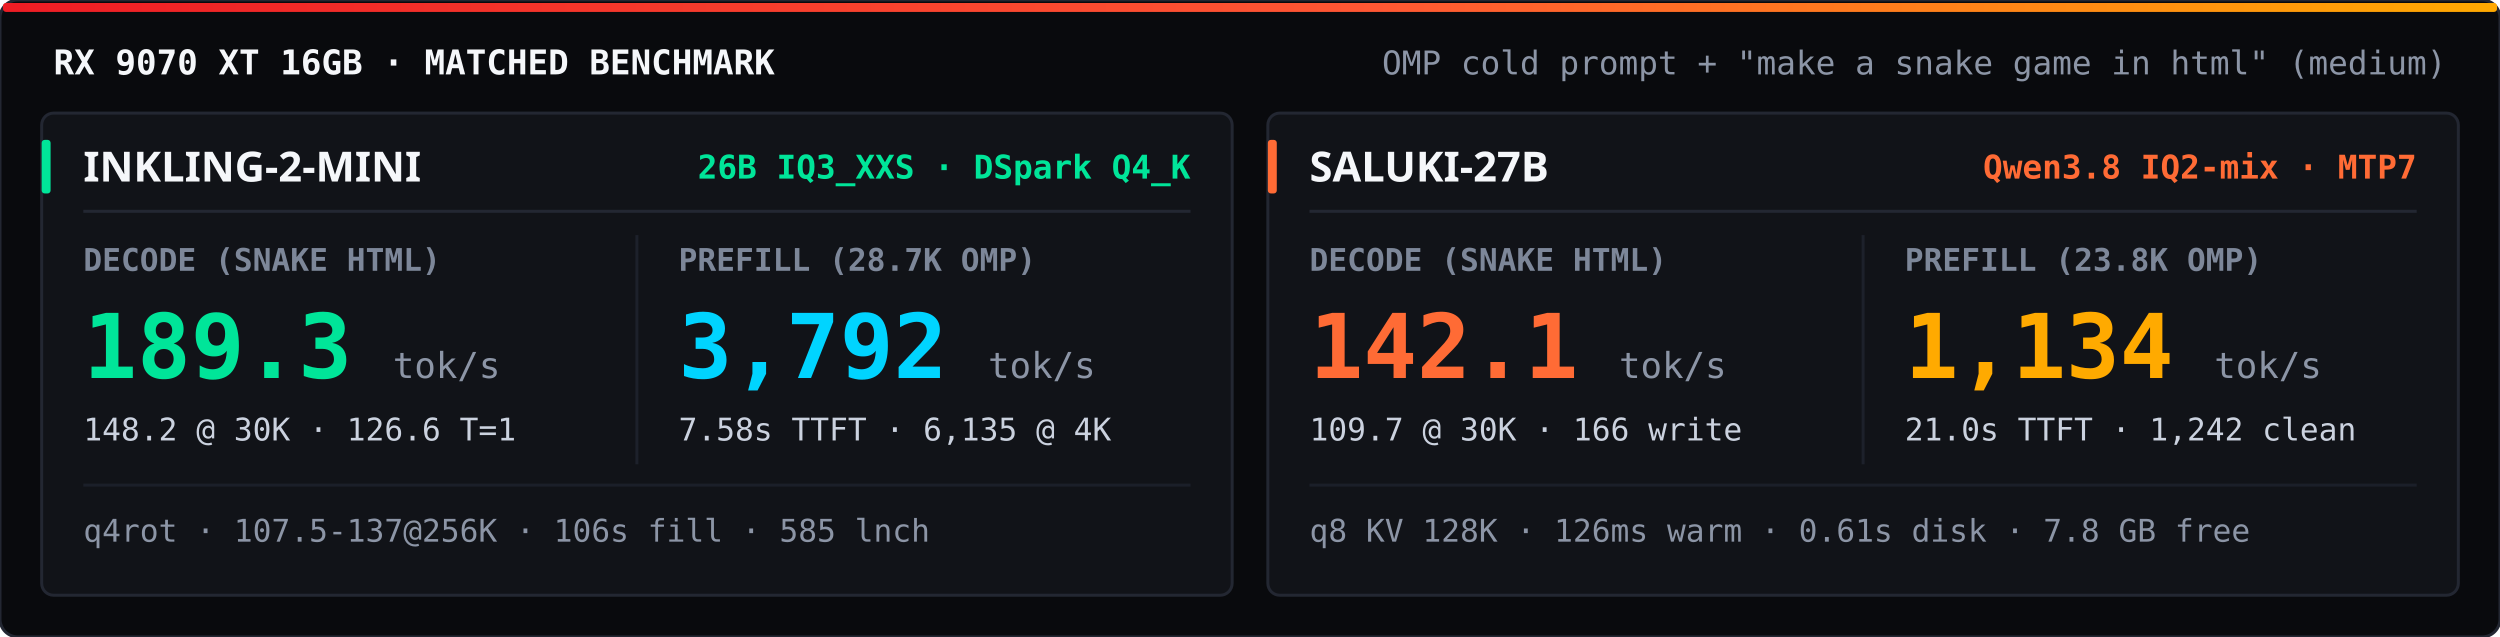
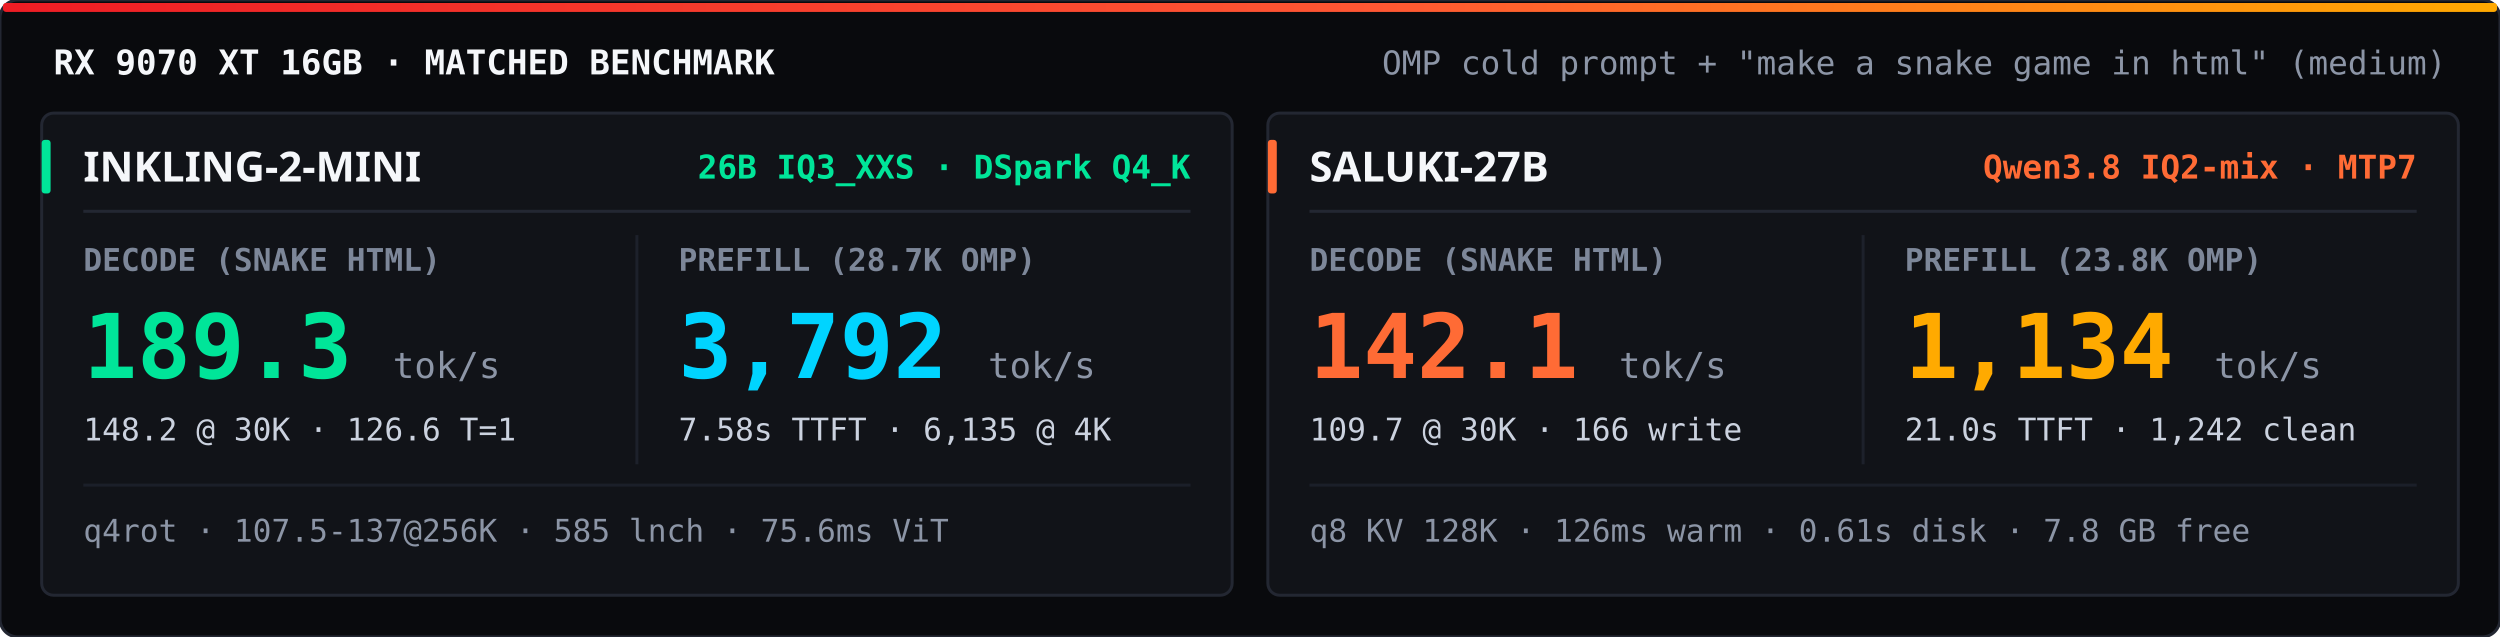
<svg xmlns="http://www.w3.org/2000/svg" viewBox="0 0 840 214" width="840" height="214" role="img" aria-label="RX 9070 XT 16GB Matched Live Benchmark: Inkling-2-Mini 26B IQ3_XXS 189.3 tok/s snake decode and 3,792 tok/s 28.7K OMP prefill; Saluki-27B Qwen3.8 IQ2-mix 142.1 tok/s snake decode and 1,134 tok/s 23.8K OMP prefill">
  <defs>
    <linearGradient id="radeonBar" x1="0" y1="0" x2="1" y2="0">
      <stop offset="0%" stop-color="#ed1c24" />
      <stop offset="55%" stop-color="#ff5733" />
      <stop offset="100%" stop-color="#ffaa00" />
    </linearGradient>
  </defs>
  <rect width="840" height="214" rx="6" fill="#090a0d" stroke="#232732" stroke-width="1" />
  <rect x="1" y="1" width="838" height="3" rx="1" fill="url(#radeonBar)" />
  <text x="18" y="25" fill="#f5f7fa" font-size="11.5" font-weight="700" font-family="ui-monospace,Consolas,monospace">RX 9070 XT 16GB · MATCHED BENCHMARK</text>
  <text x="822" y="25" fill="#8c95a6" font-size="11" text-anchor="end" font-family="ui-monospace,Consolas,monospace">OMP cold prompt + "make a snake game in html" (medium)</text>
  <rect x="14" y="38" width="400" height="162" rx="4" fill="#111318" stroke="#232732" />
  <rect x="14" y="47" width="3" height="18" rx="1" fill="#00e599" />
  <text x="28" y="61" fill="#f5f7fa" font-size="14" font-weight="700" font-family="system-ui,Segoe UI,sans-serif">INKLING-2-MINI</text>
  <text x="400" y="60" fill="#00e599" font-size="11" font-weight="700" text-anchor="end" font-family="ui-monospace,Consolas,monospace">26B IQ3_XXS · DSpark Q4_K</text>
  <line x1="28" y1="71" x2="400" y2="71" stroke="#232732" stroke-width="1" />
  <text x="28" y="91" fill="#7d8799" font-size="10.5" font-weight="700" font-family="ui-monospace,Consolas,monospace">DECODE (SNAKE HTML)</text>
  <text x="28" y="127" fill="#00e599" font-size="30" font-weight="700" font-family="ui-monospace,Consolas,monospace">189.3</text>
  <text x="132" y="127" fill="#8c95a6" font-size="12" font-family="ui-monospace,Consolas,monospace">tok/s</text>
  <text x="28" y="148" fill="#cbd2df" font-size="10.5" font-family="ui-monospace,Consolas,monospace">148.2 @ 30K · 126.6 T=1</text>
  <line x1="214" y1="79" x2="214" y2="156" stroke="#1d212b" stroke-width="1" />
  <text x="228" y="91" fill="#7d8799" font-size="10.5" font-weight="700" font-family="ui-monospace,Consolas,monospace">PREFILL (28.7K OMP)</text>
  <text x="228" y="127" fill="#00d4ff" font-size="30" font-weight="700" font-family="ui-monospace,Consolas,monospace">3,792</text>
  <text x="332" y="127" fill="#8c95a6" font-size="12" font-family="ui-monospace,Consolas,monospace">tok/s</text>
  <text x="228" y="148" fill="#cbd2df" font-size="10.5" font-family="ui-monospace,Consolas,monospace">7.58s TTFT · 6,135 @ 4K</text>
  <line x1="28" y1="163" x2="400" y2="163" stroke="#1b1f29" stroke-width="1" />
-   <text x="28" y="182" fill="#8c95a6" font-size="10.5" font-family="ui-monospace,Consolas,monospace">q4rot · 107.5-137@256K · 106s fill · 585 lnch</text>
+   <text x="28" y="182" fill="#8c95a6" font-size="10.5" font-family="ui-monospace,Consolas,monospace">q4rot · 107.5-137@256K · 585 lnch · 75.6ms ViT</text>
  <rect x="426" y="38" width="400" height="162" rx="4" fill="#111318" stroke="#232732" />
  <rect x="426" y="47" width="3" height="18" rx="1" fill="#ff6b35" />
  <text x="440" y="61" fill="#f5f7fa" font-size="14" font-weight="700" font-family="system-ui,Segoe UI,sans-serif">SALUKI-27B</text>
  <text x="812" y="60" fill="#ff6b35" font-size="11" font-weight="700" text-anchor="end" font-family="ui-monospace,Consolas,monospace">Qwen3.8 IQ2-mix · MTP7</text>
  <line x1="440" y1="71" x2="812" y2="71" stroke="#232732" stroke-width="1" />
  <text x="440" y="91" fill="#7d8799" font-size="10.5" font-weight="700" font-family="ui-monospace,Consolas,monospace">DECODE (SNAKE HTML)</text>
  <text x="440" y="127" fill="#ff6b35" font-size="30" font-weight="700" font-family="ui-monospace,Consolas,monospace">142.1</text>
  <text x="544" y="127" fill="#8c95a6" font-size="12" font-family="ui-monospace,Consolas,monospace">tok/s</text>
  <text x="440" y="148" fill="#cbd2df" font-size="10.5" font-family="ui-monospace,Consolas,monospace">109.7 @ 30K · 166 write</text>
  <line x1="626" y1="79" x2="626" y2="156" stroke="#1d212b" stroke-width="1" />
  <text x="640" y="91" fill="#7d8799" font-size="10.5" font-weight="700" font-family="ui-monospace,Consolas,monospace">PREFILL (23.8K OMP)</text>
  <text x="640" y="127" fill="#ffaa00" font-size="30" font-weight="700" font-family="ui-monospace,Consolas,monospace">1,134</text>
  <text x="744" y="127" fill="#8c95a6" font-size="12" font-family="ui-monospace,Consolas,monospace">tok/s</text>
  <text x="640" y="148" fill="#cbd2df" font-size="10.5" font-family="ui-monospace,Consolas,monospace">21.0s TTFT · 1,242 clean</text>
  <line x1="440" y1="163" x2="812" y2="163" stroke="#1b1f29" stroke-width="1" />
  <text x="440" y="182" fill="#8c95a6" font-size="10.5" font-family="ui-monospace,Consolas,monospace">q8 KV 128K · 126ms warm · 0.61s disk · 7.8 GB free</text>
</svg>
